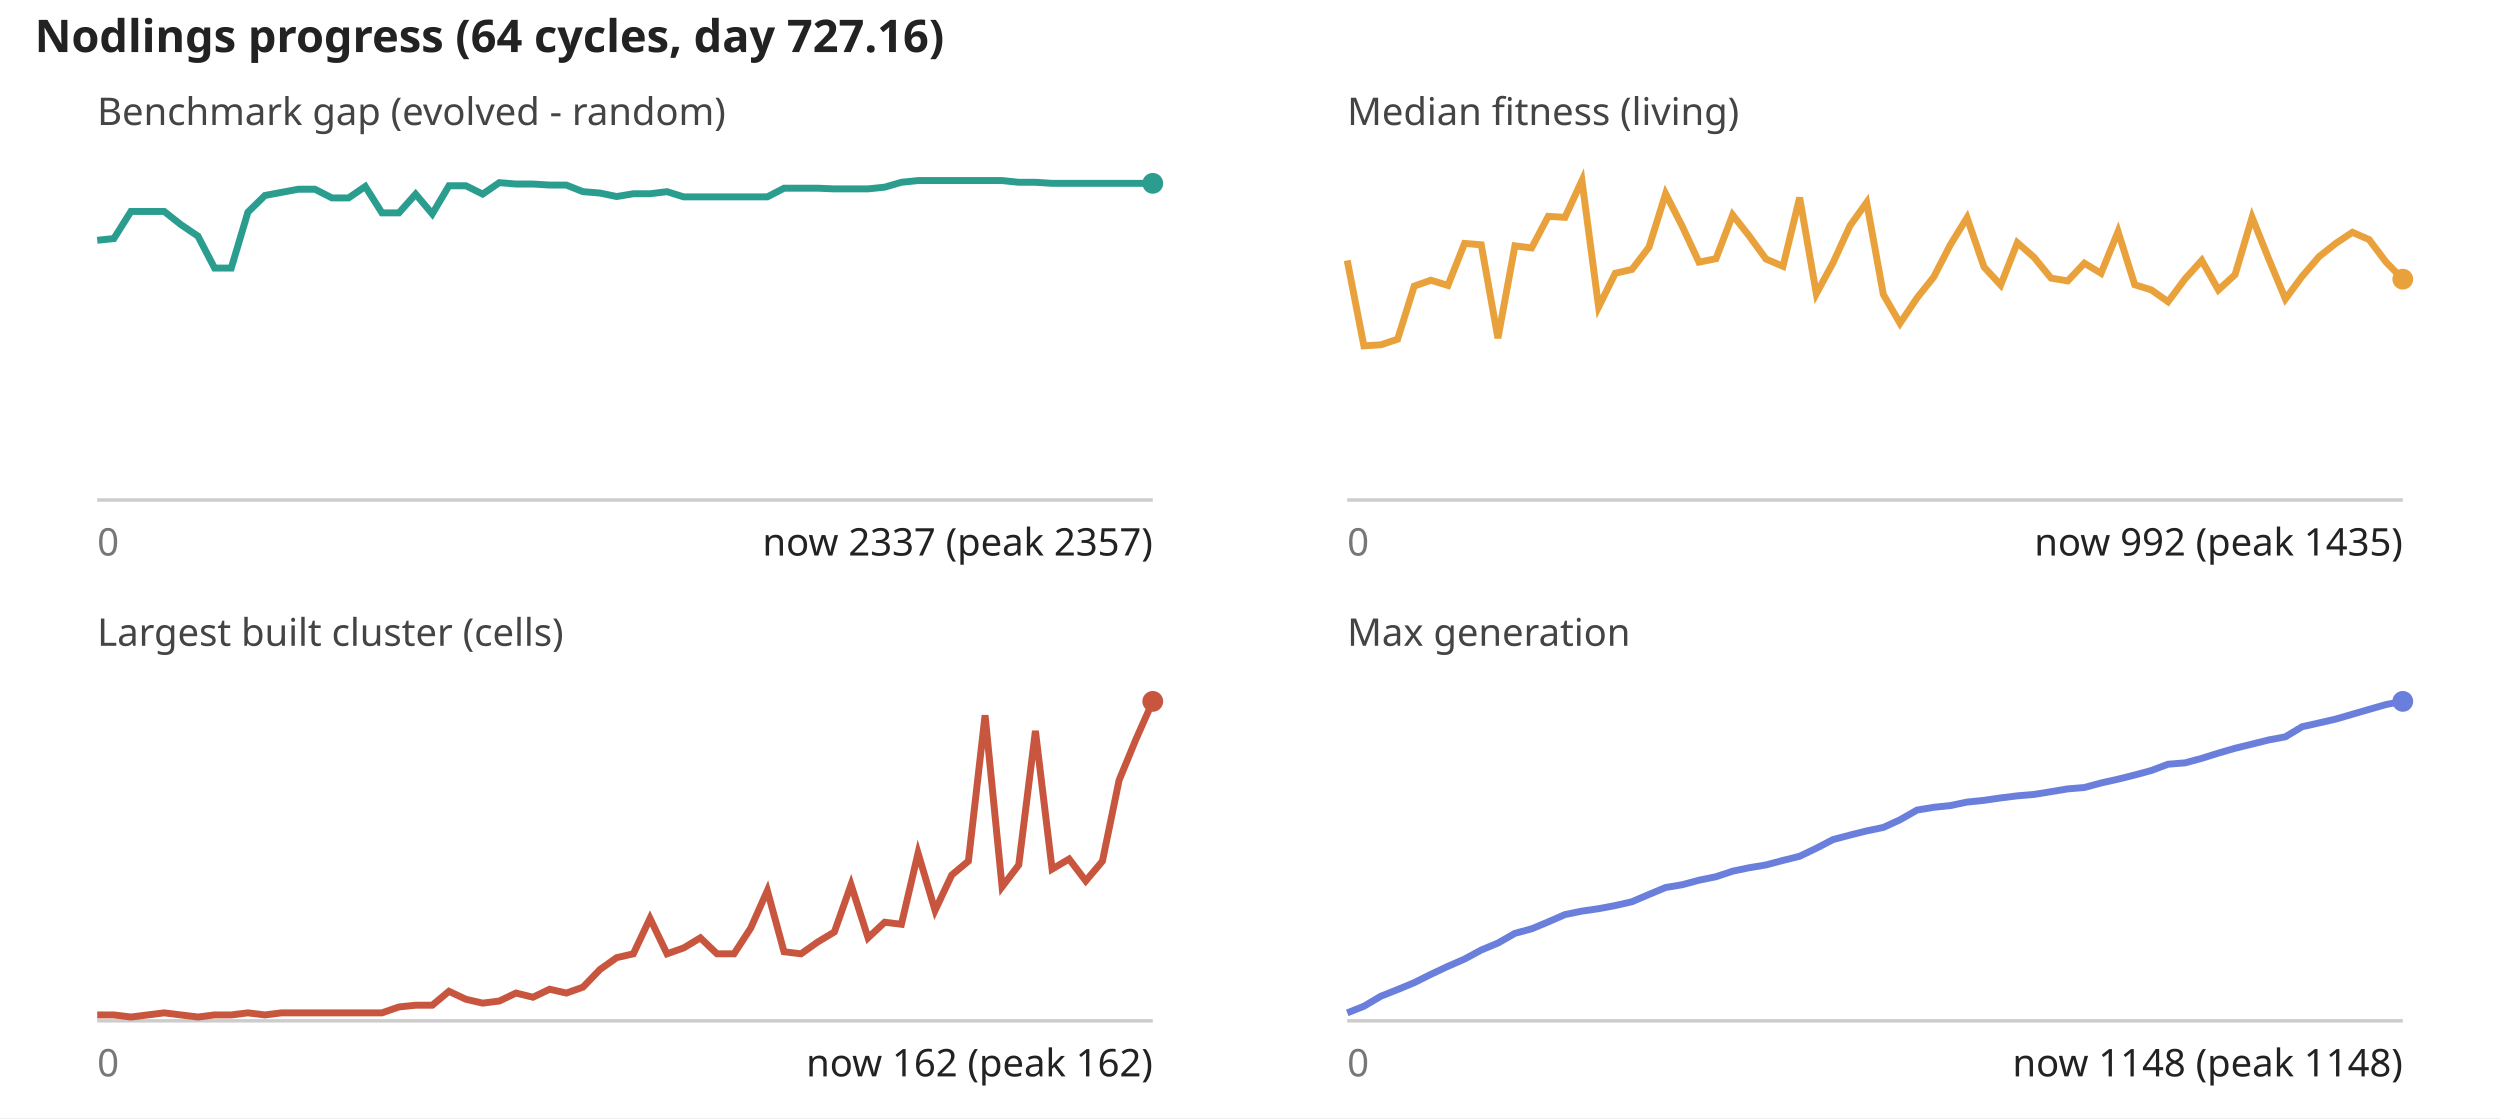
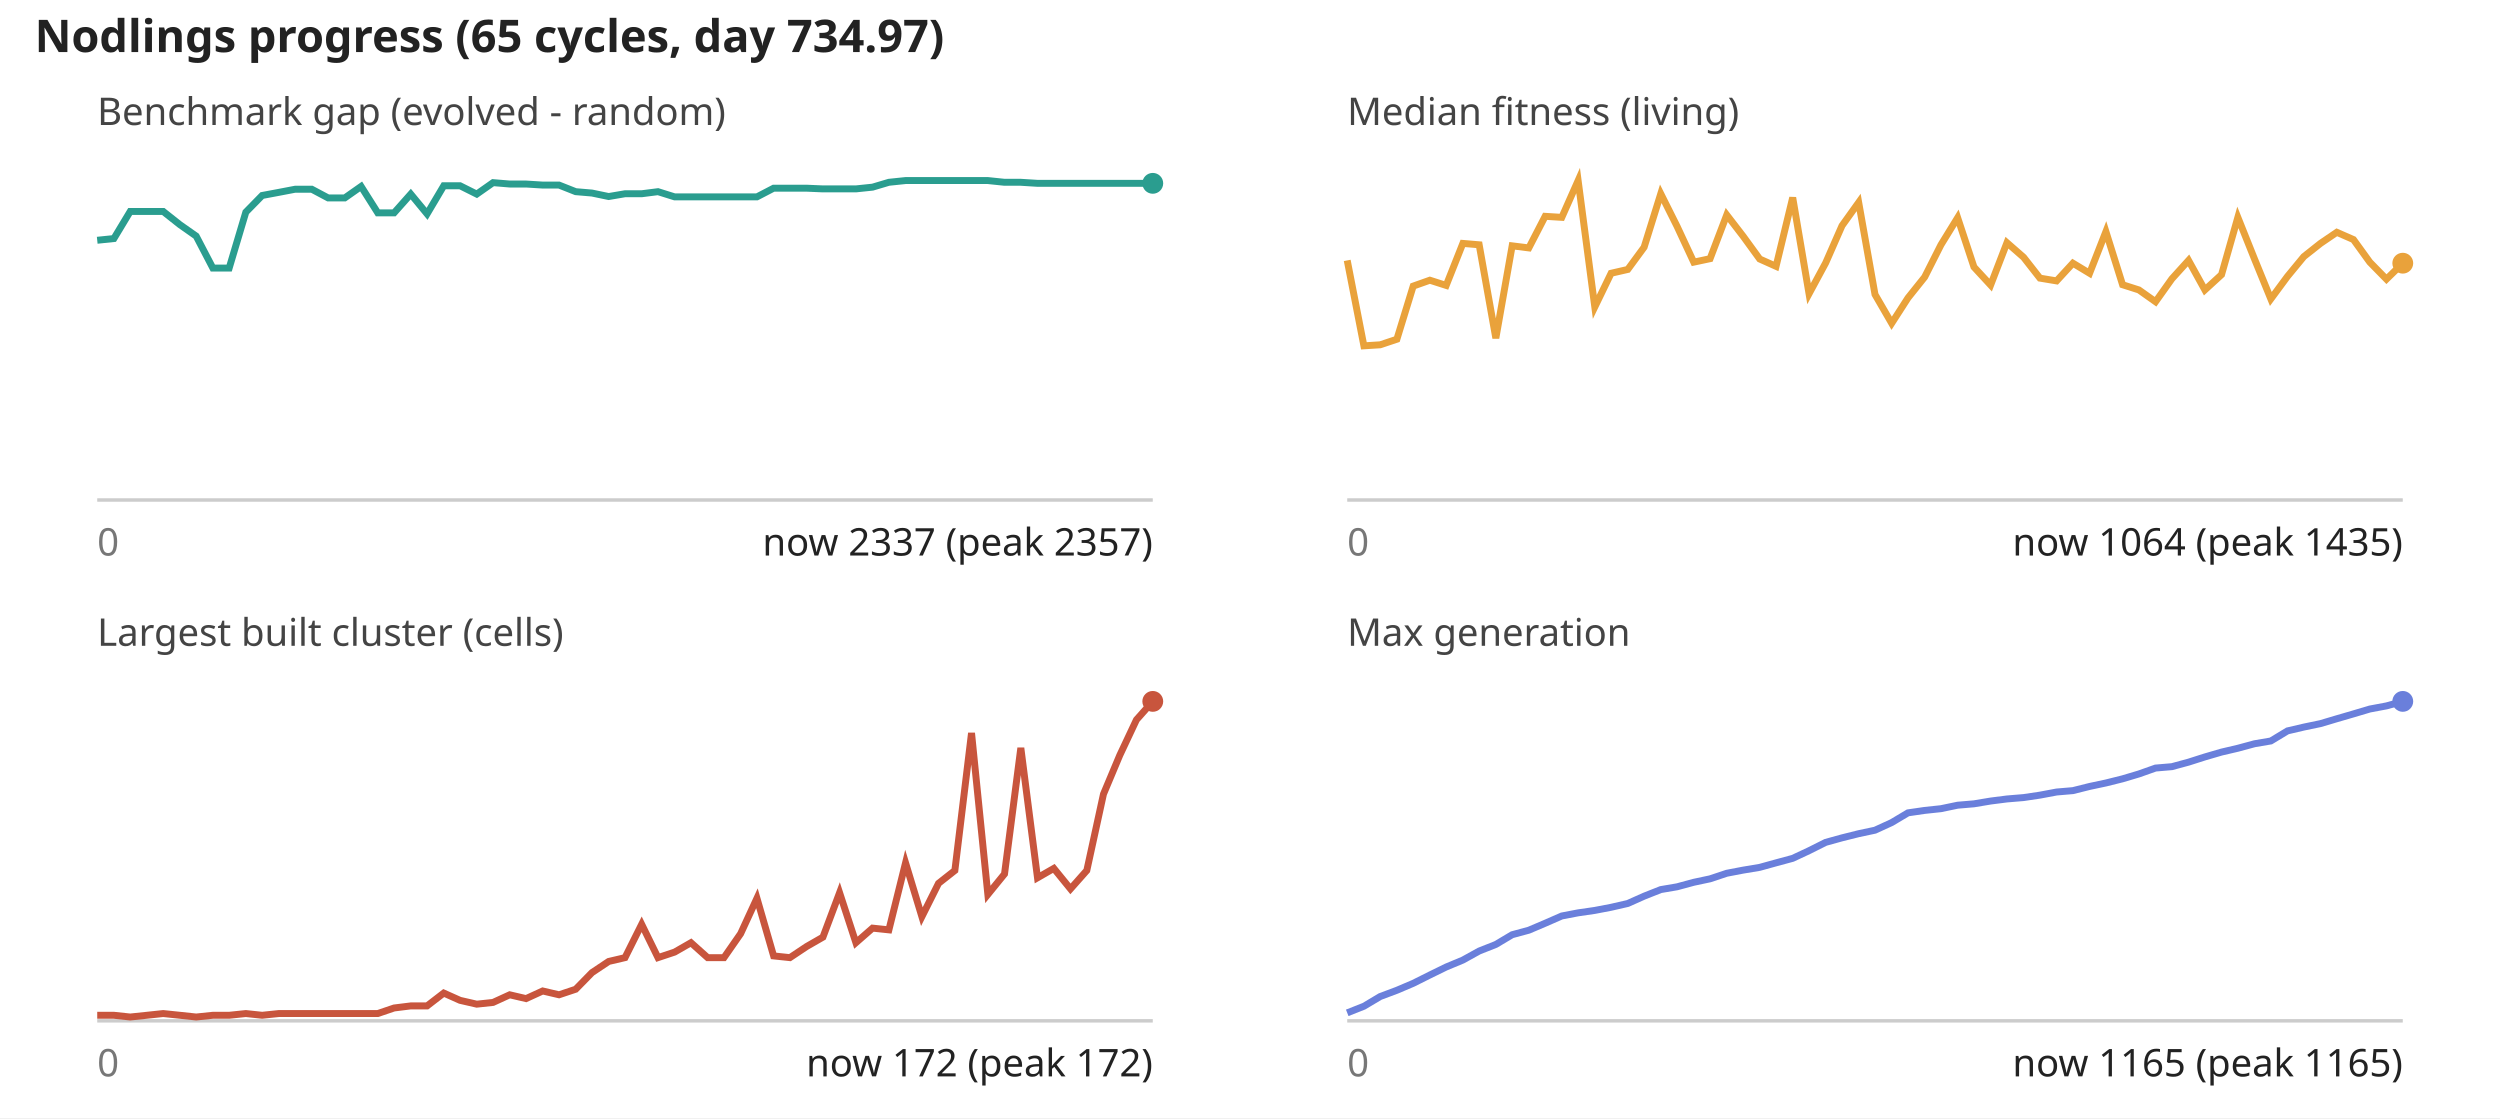
<svg xmlns="http://www.w3.org/2000/svg" viewBox="0 0 720 322" font-family="sans-serif" font-size="11">
  <rect width="100%" height="100%" fill="#fff" />
-   <text x="10" y="15" font-size="13" font-weight="bold" fill="#222">Nodlings progress (64 cycles, day 727.16)</text>
+   <text x="10" y="15" font-size="13" font-weight="bold" fill="#222">Nodlings progress (65 cycles, day 734.97)</text>
  <text x="28" y="36" fill="#444">Benchmark gap (evolved - random)</text>
  <line x1="28" y1="144" x2="332" y2="144" stroke="#ccc" />
-   <polyline fill="none" stroke="#2a9d8f" stroke-width="2" points="28.0,69.2 32.8,68.7 37.7,60.9 42.5,60.9 47.3,60.9 52.1,64.7 57.0,68.0 61.8,77.2 66.6,77.2 71.4,61.1 76.3,56.3 81.1,55.4 85.9,54.5 90.7,54.5 95.6,57.0 100.4,57.0 105.2,53.7 110.0,61.3 114.9,61.3 119.7,55.9 124.5,61.6 129.3,53.5 134.2,53.5 139.0,55.9 143.8,52.6 148.6,53.0 153.5,53.0 158.3,53.3 163.1,53.3 167.9,55.2 172.8,55.6 177.6,56.6 182.4,55.8 187.2,55.8 192.1,55.2 196.9,56.7 201.7,56.7 206.5,56.7 211.4,56.7 216.2,56.7 221.0,56.7 225.8,54.2 230.7,54.2 235.5,54.2 240.3,54.4 245.1,54.4 250.0,54.4 254.8,53.9 259.6,52.5 264.4,52.0 269.3,52.0 274.1,52.0 278.9,52.0 283.7,52.0 288.6,52.0 293.4,52.5 298.2,52.5 303.0,52.8 307.9,52.8 312.7,52.8 317.5,52.8 322.3,52.8 327.2,52.8 332.0,52.8" />
+   <polyline fill="none" stroke="#2a9d8f" stroke-width="2" points="28.0,69.2 32.8,68.7 37.5,60.9 42.3,60.9 47.0,60.9 51.8,64.7 56.5,68.0 61.3,77.2 66.0,77.2 70.8,61.1 75.5,56.3 80.3,55.4 85.0,54.5 89.8,54.5 94.5,57.0 99.3,57.0 104.0,53.7 108.8,61.3 113.5,61.3 118.3,55.9 123.0,61.6 127.8,53.5 132.5,53.5 137.3,55.9 142.0,52.6 146.8,53.0 151.5,53.0 156.3,53.3 161.0,53.3 165.8,55.2 170.5,55.6 175.3,56.6 180.0,55.8 184.8,55.8 189.5,55.2 194.3,56.7 199.0,56.7 203.8,56.7 208.5,56.7 213.3,56.7 218.0,56.7 222.8,54.2 227.5,54.2 232.3,54.2 237.0,54.4 241.8,54.4 246.5,54.4 251.3,53.9 256.0,52.5 260.8,52.0 265.5,52.0 270.3,52.0 275.0,52.0 279.8,52.0 284.5,52.0 289.3,52.5 294.0,52.5 298.8,52.8 303.5,52.8 308.3,52.8 313.0,52.8 317.8,52.8 322.5,52.8 327.3,52.8 332.0,52.8" />
  <circle cx="332.0" cy="52.8" r="3" fill="#2a9d8f" />
  <text x="28" y="160" fill="#777">0</text>
  <text x="332" y="160" text-anchor="end" fill="#222">now 2337 (peak 2357)</text>
  <text x="388" y="36" fill="#444">Median fitness (living)</text>
  <line x1="388" y1="144" x2="692" y2="144" stroke="#ccc" />
-   <polyline fill="none" stroke="#e9a23b" stroke-width="2" points="388.0,75.0 392.8,99.6 397.7,99.3 402.5,97.7 407.3,82.4 412.1,80.7 417.0,82.2 421.8,70.1 426.6,70.5 431.4,97.4 436.3,70.8 441.1,71.4 445.9,62.3 450.7,62.6 455.6,52.0 460.4,88.4 465.2,78.7 470.0,77.6 474.9,71.2 479.7,55.8 484.5,65.2 489.3,75.5 494.2,74.5 499.0,61.9 503.8,68.0 508.6,74.6 513.5,76.7 518.3,56.9 523.1,84.6 527.9,75.7 532.8,65.0 537.6,58.3 542.4,84.8 547.2,93.1 552.1,85.8 556.9,79.8 561.7,70.5 566.5,62.7 571.4,76.9 576.2,82.1 581.0,69.9 585.8,74.1 590.7,80.1 595.5,80.9 600.3,75.8 605.1,78.7 610.0,66.7 614.8,82.0 619.6,83.5 624.4,86.9 629.3,80.3 634.1,75.0 638.9,83.5 643.7,79.1 648.6,62.6 653.4,74.6 658.2,86.1 663.0,79.6 667.9,73.9 672.7,70.1 677.5,66.9 682.3,69.0 687.2,75.5 692.0,80.4" />
-   <circle cx="692.0" cy="80.4" r="3" fill="#e9a23b" />
+   <polyline fill="none" stroke="#e9a23b" stroke-width="2" points="388.0,75.0 392.8,99.6 397.5,99.3 402.3,97.7 407.0,82.4 411.8,80.7 416.5,82.2 421.3,70.1 426.0,70.5 430.8,97.4 435.5,70.8 440.3,71.4 445.0,62.3 449.8,62.6 454.5,52.0 459.3,88.4 464.0,78.7 468.8,77.6 473.5,71.2 478.3,55.8 483.0,65.2 487.8,75.5 492.5,74.5 497.3,61.9 502.0,68.0 506.8,74.6 511.5,76.7 516.3,56.9 521.0,84.6 525.8,75.7 530.5,65.0 535.3,58.3 540.0,84.8 544.8,93.1 549.5,85.8 554.3,79.8 559.0,70.5 563.8,62.7 568.5,76.9 573.3,82.1 578.0,69.9 582.8,74.1 587.5,80.1 592.3,80.9 597.0,75.8 601.8,78.7 606.5,66.7 611.3,82.0 616.0,83.5 620.8,86.9 625.5,80.3 630.3,75.0 635.0,83.5 639.8,79.1 644.5,62.6 649.3,74.6 654.0,86.1 658.8,79.6 663.5,73.9 668.3,70.1 673.0,66.9 677.8,69.0 682.5,75.5 687.3,80.4 692.0,75.8" />
+   <circle cx="692.0" cy="75.8" r="3" fill="#e9a23b" />
  <text x="388" y="160" fill="#777">0</text>
-   <text x="692" y="160" text-anchor="end" fill="#222">now 992 (peak 1435)</text>
+   <text x="692" y="160" text-anchor="end" fill="#222">now 1064 (peak 1435)</text>
  <text x="28" y="186" fill="#444">Largest built cluster (cells)</text>
  <line x1="28" y1="294" x2="332" y2="294" stroke="#ccc" />
-   <polyline fill="none" stroke="#c8553d" stroke-width="2" points="28.0,292.3 32.8,292.3 37.7,292.9 42.5,292.3 47.3,291.7 52.1,292.3 57.0,292.9 61.8,292.3 66.6,292.3 71.4,291.7 76.3,292.3 81.1,291.7 85.9,291.7 90.7,291.7 95.6,291.7 100.4,291.7 105.2,291.7 110.0,291.7 114.9,290.0 119.7,289.5 124.5,289.5 129.3,285.5 134.2,287.8 139.0,288.9 143.8,288.3 148.6,286.0 153.5,287.2 158.3,284.9 163.1,286.0 167.9,284.3 172.8,279.2 177.6,275.8 182.4,274.7 187.2,264.5 192.1,274.7 196.9,273.0 201.7,270.1 206.5,274.7 211.4,274.7 216.2,267.3 221.0,256.5 225.8,274.1 230.7,274.7 235.5,271.3 240.3,268.4 245.1,254.8 250.0,270.1 254.8,265.6 259.6,266.2 264.4,245.7 269.3,262.2 274.1,252.0 278.9,248.0 283.7,206.0 288.6,255.4 293.4,249.1 298.2,210.5 303.0,250.3 307.9,247.4 312.7,253.7 317.5,248.0 322.3,224.7 327.2,212.8 332.0,202.0" />
+   <polyline fill="none" stroke="#c8553d" stroke-width="2" points="28.0,292.4 32.8,292.4 37.5,292.9 42.3,292.4 47.0,291.9 51.8,292.4 56.5,292.9 61.3,292.4 66.0,292.4 70.8,291.9 75.5,292.4 80.3,291.9 85.0,291.9 89.8,291.9 94.5,291.9 99.3,291.9 104.0,291.9 108.8,291.9 113.5,290.3 118.3,289.7 123.0,289.7 127.8,286.0 132.5,288.1 137.3,289.2 142.0,288.7 146.8,286.5 151.5,287.6 156.3,285.4 161.0,286.5 165.8,284.9 170.5,280.1 175.3,276.9 180.0,275.8 184.8,266.2 189.5,275.8 194.3,274.2 199.0,271.5 203.8,275.8 208.5,275.8 213.3,268.9 218.0,258.7 222.8,275.3 227.5,275.8 232.3,272.6 237.0,269.9 241.8,257.1 246.5,271.5 251.3,267.3 256.0,267.8 260.8,248.5 265.5,264.0 270.3,254.4 275.0,250.7 279.8,211.1 284.5,257.6 289.3,251.7 294.0,215.4 298.8,252.8 303.5,250.1 308.3,256.0 313.0,250.7 317.8,228.7 322.5,217.5 327.3,207.3 332.0,202.0" />
  <circle cx="332.0" cy="202.0" r="3" fill="#c8553d" />
  <text x="28" y="310" fill="#777">0</text>
-   <text x="332" y="310" text-anchor="end" fill="#222">now 162 (peak 162)</text>
+   <text x="332" y="310" text-anchor="end" fill="#222">now 172 (peak 172)</text>
  <text x="388" y="186" fill="#444">Max generation</text>
  <line x1="388" y1="294" x2="692" y2="294" stroke="#ccc" />
-   <polyline fill="none" stroke="#6a7fdb" stroke-width="2" points="388.0,291.7 392.8,289.8 397.7,286.9 402.5,285.0 407.3,283.0 412.1,280.6 417.0,278.3 421.8,276.2 426.6,273.6 431.4,271.6 436.3,268.8 441.1,267.5 445.9,265.5 450.7,263.4 455.6,262.4 460.4,261.7 465.2,260.8 470.0,259.7 474.9,257.6 479.7,255.6 484.5,254.8 489.3,253.5 494.2,252.5 499.0,250.9 503.8,249.9 508.6,249.1 513.5,247.8 518.3,246.6 523.1,244.3 527.9,241.8 532.8,240.5 537.6,239.3 542.4,238.3 547.2,236.1 552.1,233.3 556.9,232.5 561.7,232.0 566.5,231.0 571.4,230.5 576.2,229.8 581.0,229.2 585.8,228.8 590.7,228.0 595.5,227.2 600.3,226.8 605.1,225.5 610.0,224.4 614.8,223.2 619.6,221.9 624.4,220.1 629.3,219.7 634.1,218.4 638.9,216.9 643.7,215.5 648.6,214.3 653.4,213.1 658.2,212.2 663.0,209.3 667.9,208.2 672.7,207.1 677.5,205.7 682.3,204.3 687.2,202.9 692.0,202.0" />
+   <polyline fill="none" stroke="#6a7fdb" stroke-width="2" points="388.0,291.7 392.8,289.8 397.5,287.0 402.3,285.2 407.0,283.2 411.8,280.8 416.5,278.5 421.3,276.5 426.0,273.9 430.8,272.0 435.5,269.2 440.3,267.9 445.0,265.9 449.8,263.8 454.5,262.9 459.3,262.2 464.0,261.3 468.8,260.2 473.5,258.1 478.3,256.2 483.0,255.4 487.8,254.1 492.5,253.1 497.3,251.5 502.0,250.6 506.8,249.8 511.5,248.5 516.3,247.2 521.0,245.0 525.8,242.6 530.5,241.3 535.3,240.1 540.0,239.1 544.8,236.9 549.5,234.1 554.3,233.4 559.0,232.9 563.8,231.9 568.5,231.5 573.3,230.7 578.0,230.1 582.8,229.7 587.5,229.0 592.3,228.1 597.0,227.7 601.8,226.5 606.5,225.5 611.3,224.3 616.0,222.9 620.8,221.2 625.5,220.8 630.3,219.5 635.0,218.0 639.8,216.6 644.5,215.5 649.3,214.2 654.0,213.4 658.8,210.5 663.5,209.4 668.3,208.4 673.0,207.0 677.8,205.6 682.5,204.2 687.3,203.3 692.0,202.0" />
  <circle cx="692.0" cy="202.0" r="3" fill="#6a7fdb" />
  <text x="388" y="310" fill="#777">0</text>
-   <text x="692" y="310" text-anchor="end" fill="#222">now 1148 (peak 1148)</text>
+   <text x="692" y="310" text-anchor="end" fill="#222">now 1165 (peak 1165)</text>
</svg>
